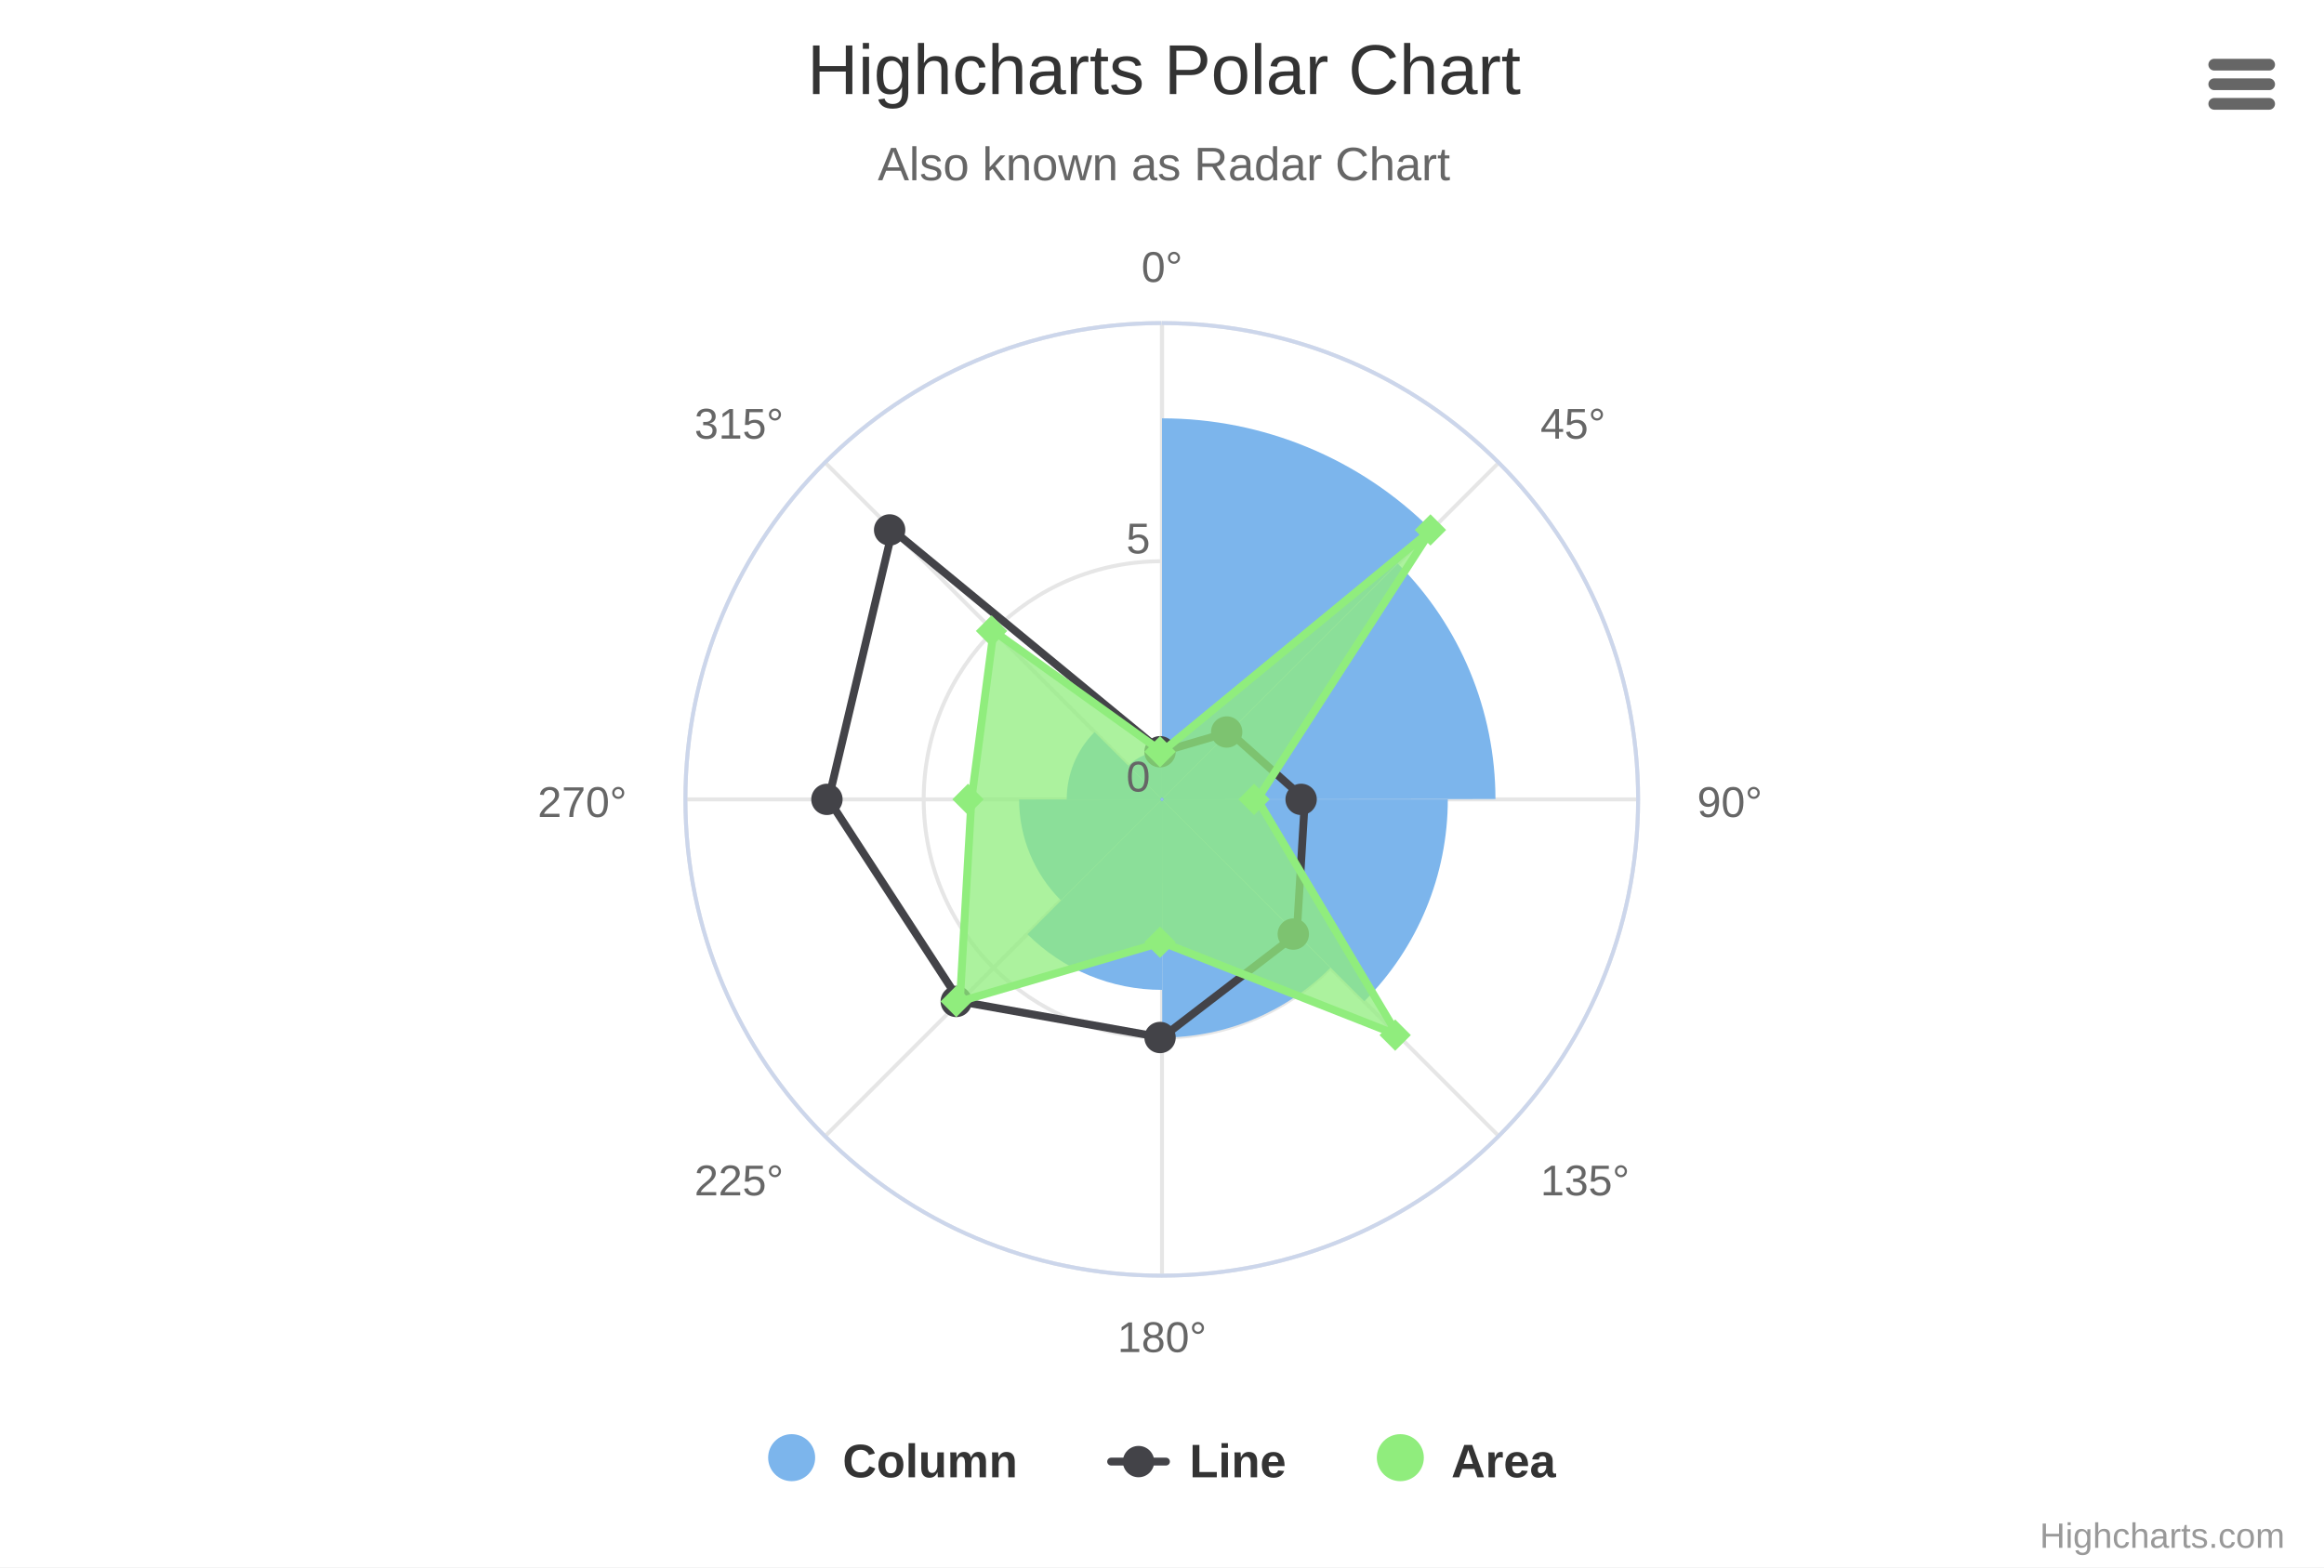
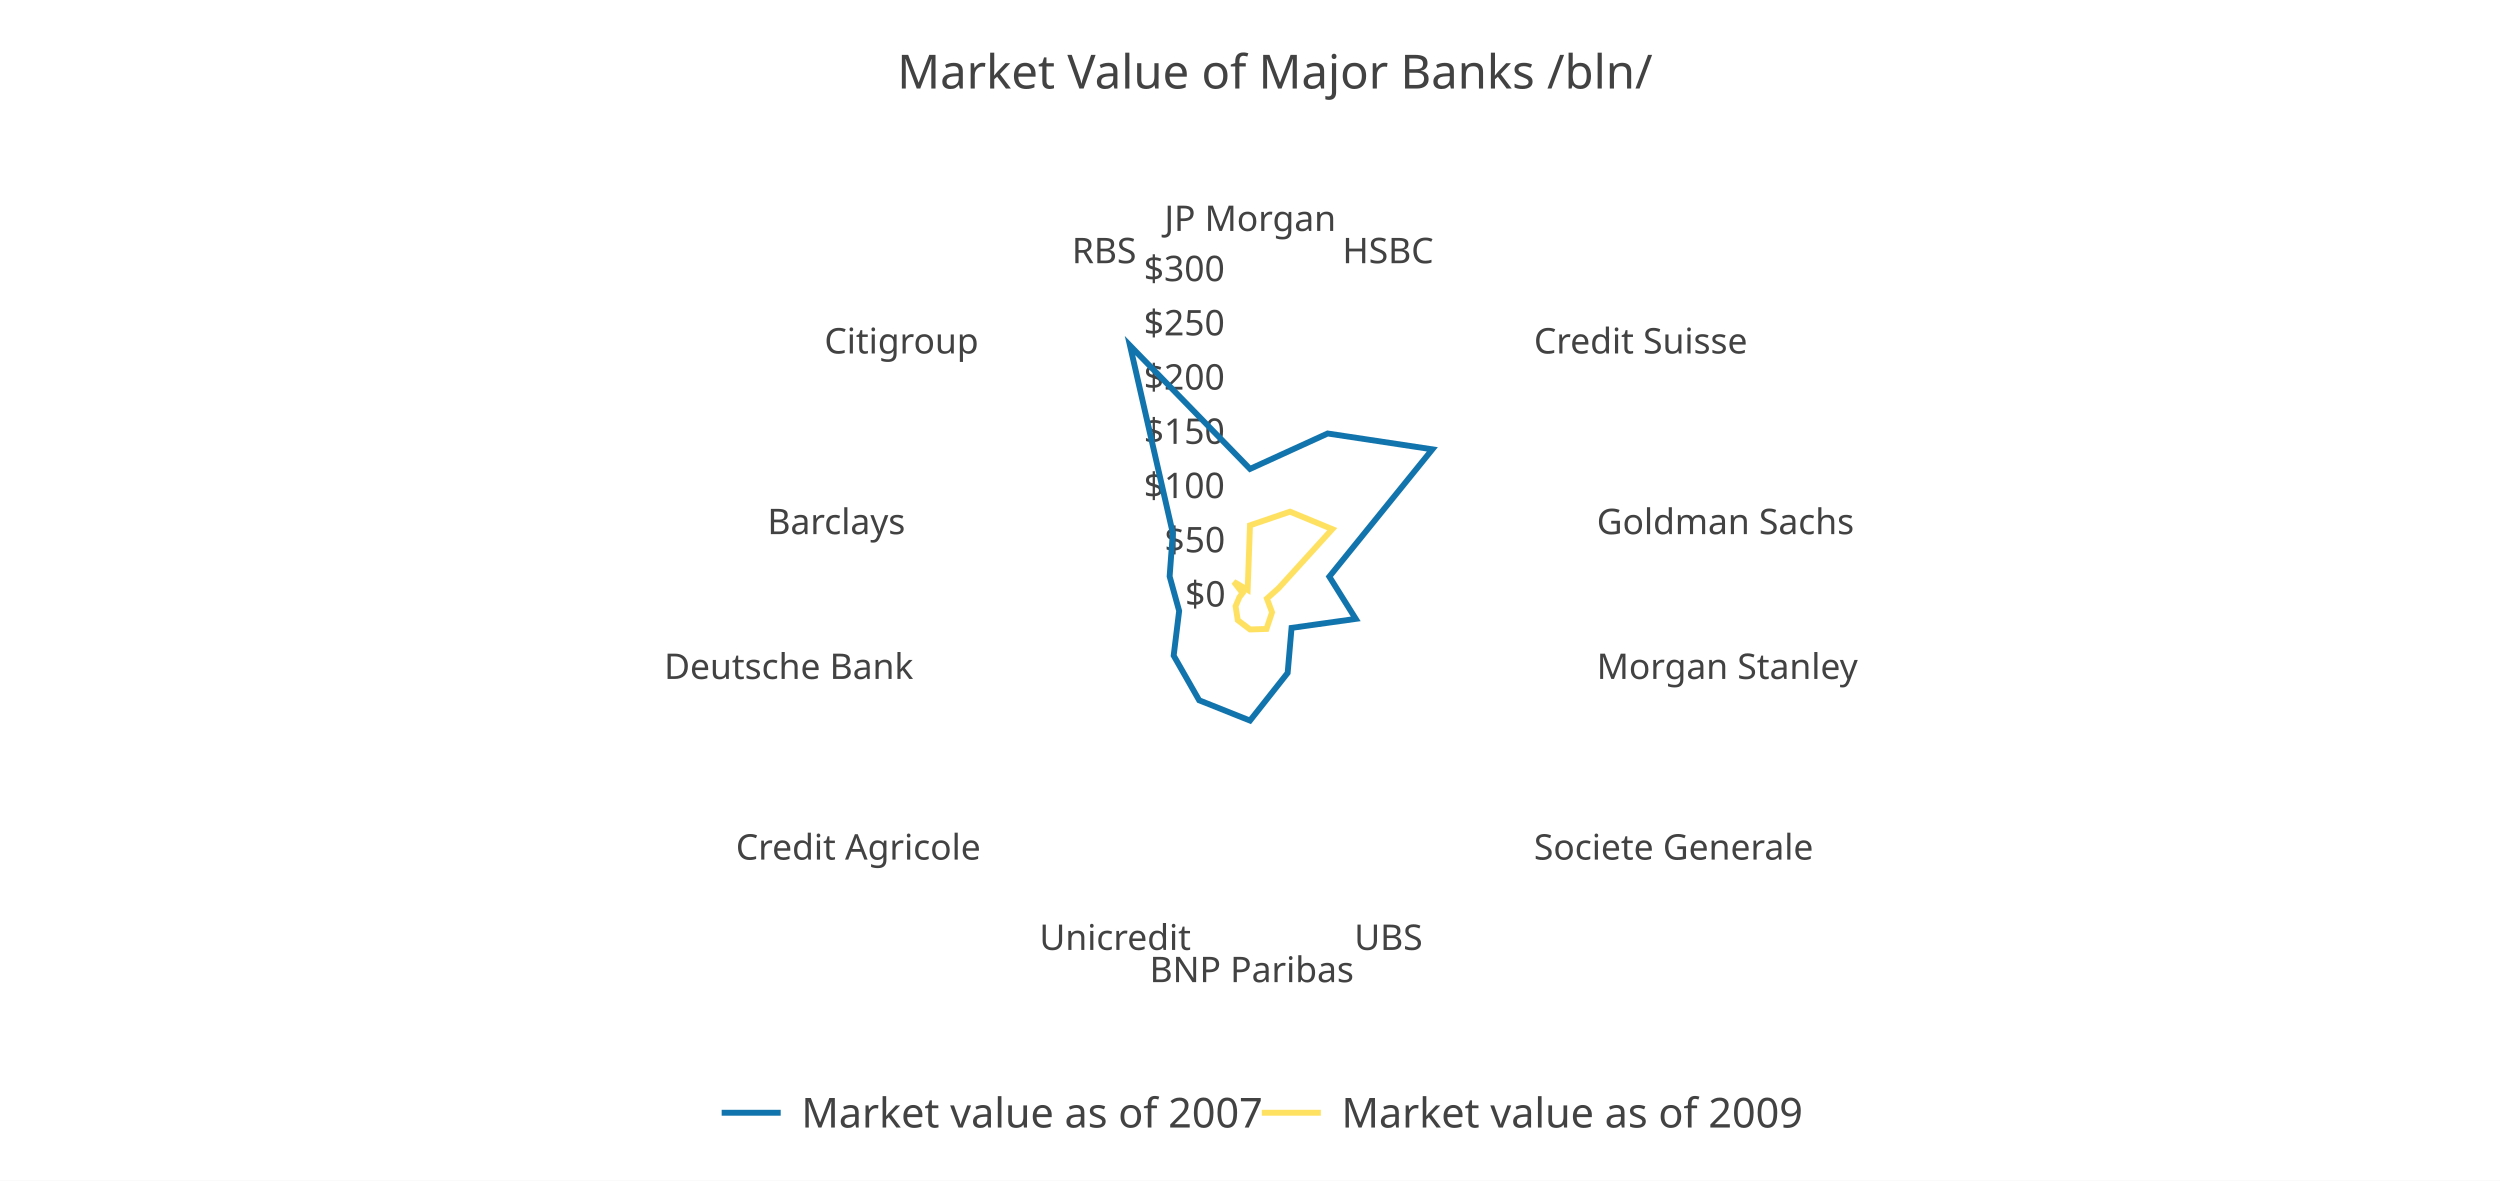
- <svg xmlns="http://www.w3.org/2000/svg" version="1.1" class="highcharts-root" style="font-family: &quot;Lucida Grande&quot;, &quot;Lucida Sans Unicode&quot;, Arial, Helvetica, sans-serif; font-size: 12px;" width="593" height="400" viewBox="0 0 593 400" aria-hidden="false" aria-label="Interactive chart">
-   <defs aria-hidden="true">
-     <clipPath id="highcharts-hxk9h79-1-">
-       <rect x="0" y="0" width="573" height="286" fill="none" />
-     </clipPath>
-     <clipPath id="highcharts-hxk9h79-11">
-       <circle cx="286.5" cy="143" r="121.55" innerR="0" />
-     </clipPath>
-     <clipPath id="highcharts-hxk9h79-20">
-       <circle cx="286.5" cy="143" r="121.55" innerR="0" />
-     </clipPath>
-     <clipPath id="highcharts-hxk9h79-29">
-       <circle cx="286.5" cy="143" r="121.55" innerR="0" />
-     </clipPath>
-   </defs>
-   <rect fill="#ffffff" class="highcharts-background" x="0" y="0" width="593" height="400" rx="0" ry="0" aria-hidden="true" />
-   <rect fill="none" class="highcharts-plot-background" x="10" y="61" width="573" height="286" aria-hidden="true" />
-   <g class="highcharts-pane-group" data-z-index="0" aria-hidden="true" />
-   <g class="highcharts-grid highcharts-xaxis-grid highcharts-radial-axis-grid" data-z-index="1" aria-hidden="true">
-     <path fill="none" stroke="#e6e6e6" stroke-width="1" stroke-dasharray="none" data-z-index="1" class="highcharts-grid-line" d="M 296.5 204 L 296.5 82.45" opacity="1" />
-     <path fill="none" stroke="#e6e6e6" stroke-width="1" stroke-dasharray="none" data-z-index="1" class="highcharts-grid-line" d="M 296.5 204 L 382.449 118.051" opacity="1" />
-     <path fill="none" stroke="#e6e6e6" stroke-width="1" stroke-dasharray="none" data-z-index="1" class="highcharts-grid-line" d="M 296.5 204 L 418.05 204" opacity="1" />
-     <path fill="none" stroke="#e6e6e6" stroke-width="1" stroke-dasharray="none" data-z-index="1" class="highcharts-grid-line" d="M 296.5 204 L 382.449 289.949" opacity="1" />
-     <path fill="none" stroke="#e6e6e6" stroke-width="1" stroke-dasharray="none" data-z-index="1" class="highcharts-grid-line" d="M 296.5 204 L 296.5 325.55" opacity="1" />
-     <path fill="none" stroke="#e6e6e6" stroke-width="1" stroke-dasharray="none" data-z-index="1" class="highcharts-grid-line" d="M 296.5 204 L 210.551 289.949" opacity="1" />
-     <path fill="none" stroke="#e6e6e6" stroke-width="1" stroke-dasharray="none" data-z-index="1" class="highcharts-grid-line" d="M 296.5 204 L 174.95 204" opacity="1" />
-     <path fill="none" stroke="#e6e6e6" stroke-width="1" stroke-dasharray="none" data-z-index="1" class="highcharts-grid-line" d="M 296.5 204 L 210.551 118.051" opacity="1" />
-     <path fill="none" stroke="#e6e6e6" stroke-width="1" stroke-dasharray="none" data-z-index="1" class="highcharts-grid-line" d="M 296.5 204 L 296.5 82.45" opacity="1" />
+ <svg xmlns="http://www.w3.org/2000/svg" style="width:100%;height:100%;overflow:hidden">
+   <path d="M0 0h847v400H0Z" fill="#FFF" />
+   <path d="M52.25 91.25h742.5V201.5H52.25Z" fill="none" />
+   <path d="m423.5 201.5 47.835-99.332M423.5 201.5l86.197-68.739M423.5 201.5l107.486-24.533M423.5 201.5l107.486 24.533M423.5 201.5l86.197 68.739M423.5 201.5l47.835 99.332M423.5 201.5v110.25m0-110.25-47.835 99.332M423.5 201.5l-86.197 68.739M423.5 201.5l-107.486 24.533M423.5 201.5l-107.486-24.533M423.5 201.5l-86.197-68.739M423.5 201.5l-47.835-99.332" stroke="color(srgb 0.259 0.259 0.259 / 0.08)" fill="none" />
+   <g stroke="color(srgb 0.259 0.259 0.259 / 0.08)" fill="none">
+     <path d="m423.5 183.125 7.973 1.82 6.393 5.098 3.548 7.368v8.178l-3.548 7.368-6.393 5.098-7.973 1.82-7.973-1.82-6.393-5.098-3.548-7.368v-8.178l3.548-7.368 6.393-5.098Z" />
+     <path d="m423.5 164.75 15.945 3.639 12.787 10.198 7.097 14.735v16.356l-7.097 14.735-12.787 10.198-15.945 3.639-15.945-3.639-12.787-10.198-7.097-14.735v-16.356l7.097-14.735 12.787-10.198Z" />
+     <path d="m423.5 146.375 23.918 5.459 19.181 15.296 10.644 22.104v24.532l-10.644 22.104-19.181 15.296-23.918 5.459-23.918-5.459-19.181-15.296-10.644-22.104v-24.532l10.644-22.104 19.181-15.296Z" />
+     <path d="m423.5 128 31.89 7.279 25.575 20.395 14.192 29.471v32.71l-14.192 29.471-25.575 20.395L423.5 275l-31.89-7.279-25.575-20.395-14.192-29.471v-32.71l14.192-29.471 25.575-20.395Z" />
+     <path d="m423.5 109.625 39.863 9.098 31.968 25.494 17.741 36.839v40.888l-17.741 36.839-31.968 25.494-39.863 9.098-39.863-9.098-31.968-25.494-17.741-36.839v-40.888l17.741-36.839 31.968-25.494Z" />
+     <path d="m423.5 91.25 47.835 10.918 38.362 30.593 21.289 44.206v49.066l-21.289 44.206-38.362 30.593L423.5 311.75l-47.835-10.918-38.362-30.593-21.289-44.206v-49.066l21.289-44.206 38.362-30.593Z" />
  </g>
-   <g class="highcharts-grid highcharts-yaxis-grid highcharts-radial-axis-grid" data-z-index="1" aria-hidden="true">
-     <path fill="none" stroke="#e6e6e6" stroke-width="1" stroke-dasharray="none" data-z-index="1" class="highcharts-grid-line" d="M 296.5 204 A 0 0 0 1 1 296.5 204 M 296.5 204 A 0 0 0 1 0 296.5 204" opacity="1" />
-     <path fill="none" stroke="#e6e6e6" stroke-width="1" stroke-dasharray="none" data-z-index="1" class="highcharts-grid-line" d="M 296.5 143.225 A 60.775 60.775 0 1 1 296.439 143.225 M 296.5 204 A 0 0 0 1 0 296.5 204" opacity="1" />
-     <path fill="none" stroke="#e6e6e6" stroke-width="1" stroke-dasharray="none" data-z-index="1" class="highcharts-grid-line" d="M 296.5 82.45 A 121.55 121.55 0 1 1 296.378 82.45 M 296.5 204 A 0 0 0 1 0 296.5 204" opacity="1" />
+   <g />
+   <path d="M424.5 91.5v111m-4 0h4m-4-19h4m-4-18h4m-4-19h4m-4-18h4m-4-18h4m-4-19h4" stroke="color(srgb 0.259 0.259 0.259 / 0.08)" fill="none" />
+   <text x="401.5" y="205.5" fill="#424242" style="font:400 11.998px sans-serif;white-space:pre">$0</text>
+   <text x="394.5" y="187.125" fill="#424242" style="font:400 11.998px sans-serif;white-space:pre">$50</text>
+   <text x="387.5" y="168.75" fill="#424242" style="font:400 11.998px sans-serif;white-space:pre">$100</text>
+   <text x="387.5" y="150.375" fill="#424242" style="font:400 11.998px sans-serif;white-space:pre">$150</text>
+   <text x="387.5" y="132" fill="#424242" style="font:400 11.998px sans-serif;white-space:pre">$200</text>
+   <text x="387.5" y="113.625" fill="#424242" style="font:400 11.998px sans-serif;white-space:pre">$250</text>
+   <text x="387.5" y="95.25" fill="#424242" style="font:400 11.998px sans-serif;white-space:pre">$300</text>
+   <g />
+   <g />
+   <g stroke-width="2" fill="none">
+     <path d="m423.5 158.87 26.309-12.003 35.466 5.37-34.904 43.13 8.958 14.311-21.75 3.049-1.323 15.262L423.5 244.13l-17.221-6.87-8.638-15.138 1.854-15.143-3.225-11.694 1.083-14.636-14.513-63.581Z" stroke="#1274AC" />
+     <path d="m423.5 177.98 13.553-4.624 14.318 5.918-18.197 20.018-3.941 3.516 1.737 4.649-1.889 5.632-5.581.171-4.146-3.151-.739-4.714 1.302-3.077 1.075-1.39-2.951-3.781 4.662 2.697Z" stroke="#FFE162" />
  </g>
-   <rect fill="none" class="highcharts-plot-border" data-z-index="1" stroke="#cccccc" stroke-width="0" x="10" y="61" width="573" height="286" aria-hidden="true" />
-   <g class="highcharts-axis highcharts-xaxis highcharts-radial-axis" data-z-index="2" aria-hidden="true">
-     <path fill="none" class="highcharts-axis-line" stroke="#ccd6eb" stroke-width="1" data-z-index="7" d="M 296.5 82.45 A 121.55 121.55 0 1 1 296.378 82.45 M 296.5 204 A 0 0 0 1 0 296.5 204" />
+   <text x="394.5" y="78.25" fill="#424242" style="font:400 11.998px sans-serif;white-space:pre">JP Morgan</text>
+   <text x="454.835" y="89.168" fill="#424242" style="font:400 11.998px sans-serif;white-space:pre">HSBC</text>
+   <text x="519.697" y="119.761" fill="#424242" style="font:400 11.998px sans-serif;white-space:pre">Credit Suisse</text>
+   <text x="540.986" y="180.967" fill="#424242" style="font:400 11.998px sans-serif;white-space:pre">Goldman Sachs</text>
+   <text x="540.986" y="230.033" fill="#424242" style="font:400 11.998px sans-serif;white-space:pre">Morgan Stanley</text>
+   <text x="519.697" y="291.239" fill="#424242" style="font:400 11.998px sans-serif;white-space:pre">Societe Generale</text>
+   <text x="458.835" y="321.832" fill="#424242" style="font:400 11.998px sans-serif;white-space:pre">UBS</text>
+   <text x="389.5" y="332.75" fill="#424242" style="font:400 11.998px sans-serif;white-space:pre">BNP Paribas</text>
+   <text x="352.165" y="321.832" fill="#424242" style="font:400 11.998px sans-serif;white-space:pre">Unicredit</text>
+   <text x="249.303" y="291.239" fill="#424242" style="font:400 11.998px sans-serif;white-space:pre">Credit Agricole</text>
+   <text x="225.014" y="230.033" fill="#424242" style="font:400 11.998px sans-serif;white-space:pre">Deutsche Bank</text>
+   <text x="260.014" y="180.967" fill="#424242" style="font:400 11.998px sans-serif;white-space:pre">Barclays</text>
+   <text x="279.303" y="119.761" fill="#424242" style="font:400 11.998px sans-serif;white-space:pre">Citigroup</text>
+   <text x="363.165" y="89.168" fill="#424242" style="font:400 11.998px sans-serif;white-space:pre">RBS</text>
+   <text x="304" y="30" fill="#424242" style="font:400 16.002px sans-serif;white-space:pre">Market Value of Major Banks /bln/</text>
+   <g />
+   <g class="k-chart-legend-item" aria-label="Market value as of 2007" aria-roledescription="Legend item" aria-checked="true">
+     <path d="M244.5 377h20" stroke="#1274AC" stroke-width="2" fill="none" />
+     <text x="28" y="16" fill="#424242" style="font:400 14px sans-serif;white-space:pre" transform="translate(243.5 366)">Market value as of 2007</text>
+     <path d="M0 0h177v22H0Z" fill="none" style="cursor:pointer" transform="translate(243.5 366)" />
  </g>
-   <g class="highcharts-axis highcharts-yaxis highcharts-radial-axis" data-z-index="2" aria-hidden="true">
-     <path fill="none" class="highcharts-axis-line" stroke="#ccd6eb" stroke-width="0" data-z-index="7" d="M 296.5 204 L 296.5 82.45" />
+   <g class="k-chart-legend-item" aria-label="Market value as of 2009" aria-roledescription="Legend item" aria-checked="true">
+     <path d="M427.5 377h20" stroke="#FFE162" stroke-width="2" fill="none" />
+     <text x="28" y="16" fill="#424242" style="font:400 14px sans-serif;white-space:pre" transform="translate(426.5 366)">Market value as of 2009</text>
+     <path d="M0 0h177v22H0Z" fill="none" style="cursor:pointer" transform="translate(426.5 366)" />
  </g>
-   <g class="highcharts-series-group" data-z-index="3" aria-hidden="false">
-     <g class="highcharts-series highcharts-series-0 highcharts-column-series highcharts-color-0 highcharts-tracker highcharts-dense-data" data-z-index="0.1" opacity="1" transform="translate(10,61) scale(1 1)" clip-path="url(#highcharts-hxk9h79-11)" aria-hidden="false" role="region" tabindex="-1" aria-label="Column, series 1 of 3. Bar series with 8 bars." style="outline: none;">
-       <path fill="#7cb5ec" d="M 286.5 45.76 A 97.24 97.24 0 0 1 355.19 74.172 L 286.5 143 A 0 0 0 0 0 286.5 143 Z" stroke="#ffffff" stroke-width="0" opacity="1" class="highcharts-point highcharts-color-0" tabindex="-1" role="img" aria-label="x, 0, 8. Column." style="outline: none;" />
-       <path fill="#7cb5ec" d="M 346.664 82.836 A 85.085 85.085 0 0 1 371.585 142.915 L 286.5 143 A 0 0 0 0 0 286.5 143 Z" stroke="#ffffff" stroke-width="0" opacity="1" class="highcharts-point highcharts-color-0" tabindex="-1" role="img" aria-label="x, 45, 7. Column." style="outline: none;" />
-       <path fill="#7cb5ec" d="M 359.43 143 A 72.93 72.93 0 0 1 338.121 194.518 L 286.5 143 A 0 0 0 0 0 286.5 143 Z" stroke="#ffffff" stroke-width="0" opacity="1" class="highcharts-point highcharts-color-0" tabindex="-1" role="img" aria-label="x, 90, 6. Column." style="outline: none;" />
-       <path fill="#7cb5ec" d="M 329.474 185.974 A 60.775 60.775 0 0 1 286.561 203.775 L 286.5 143 A 0 0 0 0 0 286.5 143 Z" stroke="#ffffff" stroke-width="0" opacity="1" class="highcharts-point highcharts-color-0" tabindex="-1" role="img" aria-label="x, 135, 5. Column." style="outline: none;" />
-       <path fill="#7cb5ec" d="M 286.5 191.62 A 48.62 48.62 0 0 1 252.155 177.414 L 286.5 143 A 0 0 0 0 0 286.5 143 Z" stroke="#ffffff" stroke-width="0" opacity="1" class="highcharts-point highcharts-color-0" tabindex="-1" role="img" aria-label="x, 180, 4. Column." style="outline: none;" />
-       <path fill="#7cb5ec" d="M 260.715 168.785 A 36.465 36.465 0 0 1 250.035 143.036 L 286.5 143 A 0 0 0 0 0 286.5 143 Z" stroke="#ffffff" stroke-width="0" opacity="1" class="highcharts-point highcharts-color-0" tabindex="-1" role="img" aria-label="x, 225, 3. Column." style="outline: none;" />
-       <path fill="#7cb5ec" d="M 262.19 143 A 24.31 24.31 0 0 1 269.293 125.827 L 286.5 143 A 0 0 0 0 0 286.5 143 Z" stroke="#ffffff" stroke-width="0" opacity="1" class="highcharts-point highcharts-color-0" tabindex="-1" role="img" aria-label="x, 270, 2. Column." style="outline: none;" />
-       <path fill="#7cb5ec" d="M 277.905 134.405 A 12.155 12.155 0 0 1 286.488 130.845 L 286.5 143 A 0 0 0 0 0 286.5 143 Z" stroke="#ffffff" stroke-width="0" opacity="1" class="highcharts-point highcharts-color-0" tabindex="-1" role="img" aria-label="x, 315, 1. Column." style="outline: none;" />
-     </g>
-     <g class="highcharts-markers highcharts-series-0 highcharts-column-series highcharts-color-0" data-z-index="0.1" opacity="1" transform="translate(10,61) scale(1 1)" clip-path="none" aria-hidden="true" />
-     <g class="highcharts-series highcharts-series-1 highcharts-line-series highcharts-color-1" data-z-index="0.1" opacity="1" transform="translate(10,61) scale(1 1)" clip-path="url(#highcharts-hxk9h79-20)" aria-hidden="true">
-       <path fill="none" d="M 286.5 130.845 L 303.69 125.81 L 322.965 143 L 320.88 177.38 L 286.5 203.775 L 234.931 194.569 L 201.415 143 L 217.741 74.241 L 286.5 130.845" class="highcharts-graph" data-z-index="1" stroke="#434348" stroke-width="2" stroke-linejoin="round" stroke-linecap="round" />
-       <path fill="none" d="M 286.5 130.845 L 303.69 125.81 L 322.965 143 L 320.88 177.38 L 286.5 203.775 L 234.931 194.569 L 201.415 143 L 217.741 74.241 L 286.5 130.845" data-z-index="2" class="highcharts-tracker-line" stroke-linecap="round" stroke-linejoin="round" stroke="rgba(192,192,192,0)" stroke-width="22" />
-     </g>
-     <g class="highcharts-markers highcharts-series-1 highcharts-line-series highcharts-color-1 highcharts-tracker" data-z-index="0.1" opacity="1" transform="translate(10,61) scale(1 1)" clip-path="none" aria-hidden="false" role="region" tabindex="-1" aria-label="Line, series 2 of 3. Line with 8 data points." style="outline: none;">
-       <path fill="#434348" d="M 286 134.845 A 4 4 0 1 1 286.004 134.845 Z" stroke="#ffffff" stroke-width="0" opacity="1" class="highcharts-point highcharts-color-1" tabindex="-1" role="img" aria-label="x, 0, 1. Line." style="outline: none;" />
-       <path fill="#434348" d="M 303 129.81 A 4 4 0 1 1 303.004 129.81 Z" stroke="#ffffff" stroke-width="0" opacity="1" class="highcharts-point highcharts-color-1" tabindex="-1" role="img" aria-label="x, 45, 2. Line." style="outline: none;" />
-       <path fill="#434348" d="M 322 147 A 4 4 0 1 1 322.004 147 Z" stroke="#ffffff" stroke-width="0" opacity="1" class="highcharts-point highcharts-color-1" tabindex="-1" role="img" aria-label="x, 90, 3. Line." style="outline: none;" />
-       <path fill="#434348" d="M 320 181.38 A 4 4 0 1 1 320.004 181.38 Z" stroke="#ffffff" stroke-width="0" opacity="1" class="highcharts-point highcharts-color-1" tabindex="-1" role="img" aria-label="x, 135, 4. Line." style="outline: none;" />
-       <path fill="#434348" d="M 286 207.775 A 4 4 0 1 1 286.004 207.775 Z" stroke="#ffffff" stroke-width="0" opacity="1" class="highcharts-point highcharts-color-1" tabindex="-1" role="img" aria-label="x, 180, 5. Line." style="outline: none;" />
-       <path fill="#434348" d="M 234 198.569 A 4 4 0 1 1 234.004 198.569 Z" stroke="#ffffff" stroke-width="0" opacity="1" class="highcharts-point highcharts-color-1" tabindex="-1" role="img" aria-label="x, 225, 6. Line." style="outline: none;" />
-       <path fill="#434348" d="M 201 147 A 4 4 0 1 1 201.004 147 Z" stroke="#ffffff" stroke-width="0" opacity="1" class="highcharts-point highcharts-color-1" tabindex="-1" role="img" aria-label="x, 270, 7. Line." style="outline: none;" />
-       <path fill="#434348" d="M 217 78.241 A 4 4 0 1 1 217.004 78.241 Z" stroke="#ffffff" stroke-width="0" opacity="1" class="highcharts-point highcharts-color-1" tabindex="-1" role="img" aria-label="x, 315, 8. Line." style="outline: none;" />
-     </g>
-     <g class="highcharts-series highcharts-series-2 highcharts-area-series highcharts-color-2" data-z-index="0.1" opacity="1" transform="translate(10,61) scale(1 1)" clip-path="url(#highcharts-hxk9h79-29)" aria-hidden="true">
-       <path fill="rgba(144,237,125,0.75)" d="M 286.5 130.845 L 355.259 74.241 L 310.81 143 L 346.664 203.164 L 286.5 179.465 L 234.931 194.569 L 237.88 143 L 243.526 100.026 L 286.5 130.845 L 286.5 143.45 L 286.818 143.318 L 286.95 143 L 286.818 142.682 L 286.5 142.55 L 286.182 142.682 L 286.05 143 L 286.182 143.318 L 286.5 143.45 Z" class="highcharts-area" data-z-index="0" />
-       <path fill="none" d="M 286.5 130.845 L 355.259 74.241 L 310.81 143 L 346.664 203.164 L 286.5 179.465 L 234.931 194.569 L 237.88 143 L 243.526 100.026 L 286.5 130.845" class="highcharts-graph" data-z-index="1" stroke="#90ed7d" stroke-width="2" stroke-linejoin="round" stroke-linecap="round" />
-       <path fill="none" d="M 286.5 130.845 L 355.259 74.241 L 310.81 143 L 346.664 203.164 L 286.5 179.465 L 234.931 194.569 L 237.88 143 L 243.526 100.026 L 286.5 130.845" data-z-index="2" class="highcharts-tracker-line" stroke-linecap="round" stroke-linejoin="round" stroke="rgba(192,192,192,0)" stroke-width="22" />
-     </g>
-     <g class="highcharts-markers highcharts-series-2 highcharts-area-series highcharts-color-2 highcharts-tracker" data-z-index="0.1" opacity="1" transform="translate(10,61) scale(1 1)" clip-path="none" aria-hidden="false" role="region" tabindex="-1" aria-label="Area, series 3 of 3 with 8 data points." style="outline: none;">
-       <path fill="#90ed7d" d="M 286 126.845 L 290 130.845 L 286 134.845 L 282 130.845 Z" stroke="#ffffff" stroke-width="0" opacity="1" class="highcharts-point highcharts-color-2" tabindex="-1" role="img" aria-label="x, 0, 1. Area." style="outline: none;" />
-       <path fill="#90ed7d" d="M 355 70.241 L 359 74.241 L 355 78.241 L 351 74.241 Z" stroke="#ffffff" stroke-width="0" opacity="1" class="highcharts-point highcharts-color-2" tabindex="-1" role="img" aria-label="x, 45, 8. Area." style="outline: none;" />
-       <path fill="#90ed7d" d="M 310 139 L 314 143 L 310 147 L 306 143 Z" stroke="#ffffff" stroke-width="0" opacity="1" class="highcharts-point highcharts-color-2" tabindex="-1" role="img" aria-label="x, 90, 2. Area." style="outline: none;" />
-       <path fill="#90ed7d" d="M 346 199.164 L 350 203.164 L 346 207.164 L 342 203.164 Z" stroke="#ffffff" stroke-width="0" opacity="1" class="highcharts-point highcharts-color-2" tabindex="-1" role="img" aria-label="x, 135, 7. Area." style="outline: none;" />
-       <path fill="#90ed7d" d="M 286 175.465 L 290 179.465 L 286 183.465 L 282 179.465 Z" stroke="#ffffff" stroke-width="0" opacity="1" class="highcharts-point highcharts-color-2" tabindex="-1" role="img" aria-label="x, 180, 3. Area." style="outline: none;" />
-       <path fill="#90ed7d" d="M 234 190.569 L 238 194.569 L 234 198.569 L 230 194.569 Z" stroke="#ffffff" stroke-width="0" opacity="1" class="highcharts-point highcharts-color-2" tabindex="-1" role="img" aria-label="x, 225, 6. Area." style="outline: none;" />
-       <path fill="#90ed7d" d="M 237 139 L 241 143 L 237 147 L 233 143 Z" stroke="#ffffff" stroke-width="0" opacity="1" class="highcharts-point highcharts-color-2" tabindex="-1" role="img" aria-label="x, 270, 4. Area." style="outline: none;" />
-       <path fill="#90ed7d" d="M 243 96.026 L 247 100.026 L 243 104.026 L 239 100.026 Z" stroke="#ffffff" stroke-width="0" opacity="1" class="highcharts-point highcharts-color-2" tabindex="-1" role="img" aria-label="x, 315, 5. Area." style="outline: none;" />
-     </g>
-   </g>
-   <g class="highcharts-exporting-group" data-z-index="3" aria-hidden="true">
-     <g class="highcharts-no-tooltip highcharts-button highcharts-contextbutton" stroke-linecap="round" style="cursor: pointer;" transform="translate(559,10)">
-       <rect fill="#ffffff" class="highcharts-button-box" x="0.5" y="0.5" width="24" height="22" rx="2" ry="2" stroke="none" stroke-width="1" />
-       <path fill="#666666" d="M 6 6.5 L 20 6.5 M 6 11.5 L 20 11.5 M 6 16.5 L 20 16.5" class="highcharts-button-symbol" data-z-index="1" stroke="#666666" stroke-width="3" />
-       <text x="0" data-z-index="1" y="15.5" style="color: rgb(51, 51, 51); font-weight: normal; fill: rgb(51, 51, 51);" />
-     </g>
-   </g>
-   <text x="297" text-anchor="middle" class="highcharts-title" data-z-index="4" style="color: rgb(51, 51, 51); font-size: 18px; fill: rgb(51, 51, 51);" y="24" aria-hidden="true">Highcharts Polar Chart</text>
-   <text x="297" text-anchor="middle" class="highcharts-subtitle" data-z-index="4" style="color: rgb(102, 102, 102); fill: rgb(102, 102, 102);" y="46" aria-hidden="true">Also known as Radar Chart</text>
-   <text x="10" text-anchor="start" class="highcharts-caption" data-z-index="4" style="color: rgb(102, 102, 102); fill: rgb(102, 102, 102);" y="397" aria-hidden="true" />
-   <g class="highcharts-legend highcharts-no-tooltip" data-z-index="7" transform="translate(186,359)" aria-hidden="true">
-     <rect fill="none" class="highcharts-legend-box" rx="0" ry="0" stroke="#999999" stroke-width="0" x="0" y="0" width="220" height="26" />
-     <g data-z-index="1">
-       <g>
-         <g class="highcharts-legend-item highcharts-column-series highcharts-color-0 highcharts-series-0" data-z-index="1" transform="translate(8,3)">
-           <text x="21" text-anchor="start" data-z-index="2" y="15" style="color: rgb(51, 51, 51); cursor: pointer; font-size: 12px; font-weight: bold; fill: rgb(51, 51, 51);">Column</text>
-           <rect x="2" y="4" width="12" height="12" fill="#7cb5ec" rx="6" ry="6" class="highcharts-point" data-z-index="3" />
-         </g>
-         <g class="highcharts-legend-item highcharts-line-series highcharts-color-1 highcharts-series-1" data-z-index="1" transform="translate(96.51562,3)">
-           <path fill="none" class="highcharts-graph" stroke-width="2" stroke-linecap="round" d="M 1 11 L 15 11" stroke="#434348" />
-           <path fill="#434348" d="M 8 15 A 4 4 0 1 1 8.004 15 Z" class="highcharts-point" stroke="#ffffff" stroke-width="0" opacity="1" />
-           <text x="21" y="15" text-anchor="start" data-z-index="2" style="color: rgb(51, 51, 51); cursor: pointer; font-size: 12px; font-weight: bold; fill: rgb(51, 51, 51);">Line</text>
-         </g>
-         <g class="highcharts-legend-item highcharts-area-series highcharts-color-2 highcharts-series-2" data-z-index="1" transform="translate(163.3125,3)">
-           <text x="21" y="15" text-anchor="start" data-z-index="2" style="color: rgb(51, 51, 51); cursor: pointer; font-size: 12px; font-weight: bold; fill: rgb(51, 51, 51);">Area</text>
-           <rect x="2" y="4" width="12" height="12" fill="#90ed7d" rx="6" ry="6" class="highcharts-point" data-z-index="3" />
-         </g>
-       </g>
-     </g>
-   </g>
-   <g class="highcharts-axis-labels highcharts-xaxis-labels highcharts-radial-axis-labels" data-z-index="7" aria-hidden="true">
-     <text x="296.5" transform="translate(0,0)" style="color: rgb(102, 102, 102); cursor: default; font-size: 11px; fill: rgb(102, 102, 102);" text-anchor="middle" y="71.95" opacity="1">0°</text>
-     <text x="393.055" transform="translate(0,0)" style="color: rgb(102, 102, 102); cursor: default; font-size: 11px; fill: rgb(102, 102, 102);" text-anchor="start" y="111.945" opacity="1">45°</text>
-     <text x="433.05" transform="translate(0,0)" style="color: rgb(102, 102, 102); cursor: default; font-size: 11px; fill: rgb(102, 102, 102);" text-anchor="start" y="208.5" opacity="1">90°</text>
-     <text x="393.055" transform="translate(0,0)" style="color: rgb(102, 102, 102); cursor: default; font-size: 11px; fill: rgb(102, 102, 102);" text-anchor="start" y="305.055" opacity="1">135°</text>
-     <text x="296.5" transform="translate(0,0)" style="color: rgb(102, 102, 102); cursor: default; font-size: 11px; fill: rgb(102, 102, 102);" text-anchor="middle" y="345.05" opacity="1">180°</text>
-     <text x="199.945" transform="translate(0,0)" style="color: rgb(102, 102, 102); cursor: default; font-size: 11px; fill: rgb(102, 102, 102);" text-anchor="end" y="305.055" opacity="1">225°</text>
-     <text x="159.95" transform="translate(0,0)" style="color: rgb(102, 102, 102); cursor: default; font-size: 11px; fill: rgb(102, 102, 102);" text-anchor="end" y="208.5" opacity="1">270°</text>
-     <text x="199.945" transform="translate(0,0)" style="color: rgb(102, 102, 102); cursor: default; font-size: 11px; fill: rgb(102, 102, 102);" text-anchor="end" y="111.945" opacity="1">315°</text>
-     <text x="0" transform="translate(0,0)" style="color: rgb(102, 102, 102); cursor: default; font-size: 11px; fill: rgb(102, 102, 102);" text-anchor="middle" visibility="hidden">360°</text>
-   </g>
-   <g class="highcharts-axis-labels highcharts-yaxis-labels highcharts-radial-axis-labels" data-z-index="7" aria-hidden="true">
-     <text x="293.5" text-anchor="end" transform="translate(0,0)" style="color: rgb(102, 102, 102); cursor: default; font-size: 11px; fill: rgb(102, 102, 102);" y="202" opacity="1">0</text>
-     <text x="293.5" text-anchor="end" transform="translate(0,0)" style="color: rgb(102, 102, 102); cursor: default; font-size: 11px; fill: rgb(102, 102, 102);" y="141.225" opacity="1">5</text>
-     <text x="0" text-anchor="end" transform="translate(0,0)" style="color: rgb(102, 102, 102); cursor: default; font-size: 11px; fill: rgb(102, 102, 102);" visibility="hidden">10</text>
-   </g>
-   <text x="583" class="highcharts-credits" text-anchor="end" data-z-index="8" y="395" style="cursor: pointer; color: rgb(153, 153, 153); font-size: 9px; fill: rgb(153, 153, 153);" aria-label="Chart credits: Highcharts.com" aria-hidden="false">Highcharts.com</text>
+   <g />
</svg>
